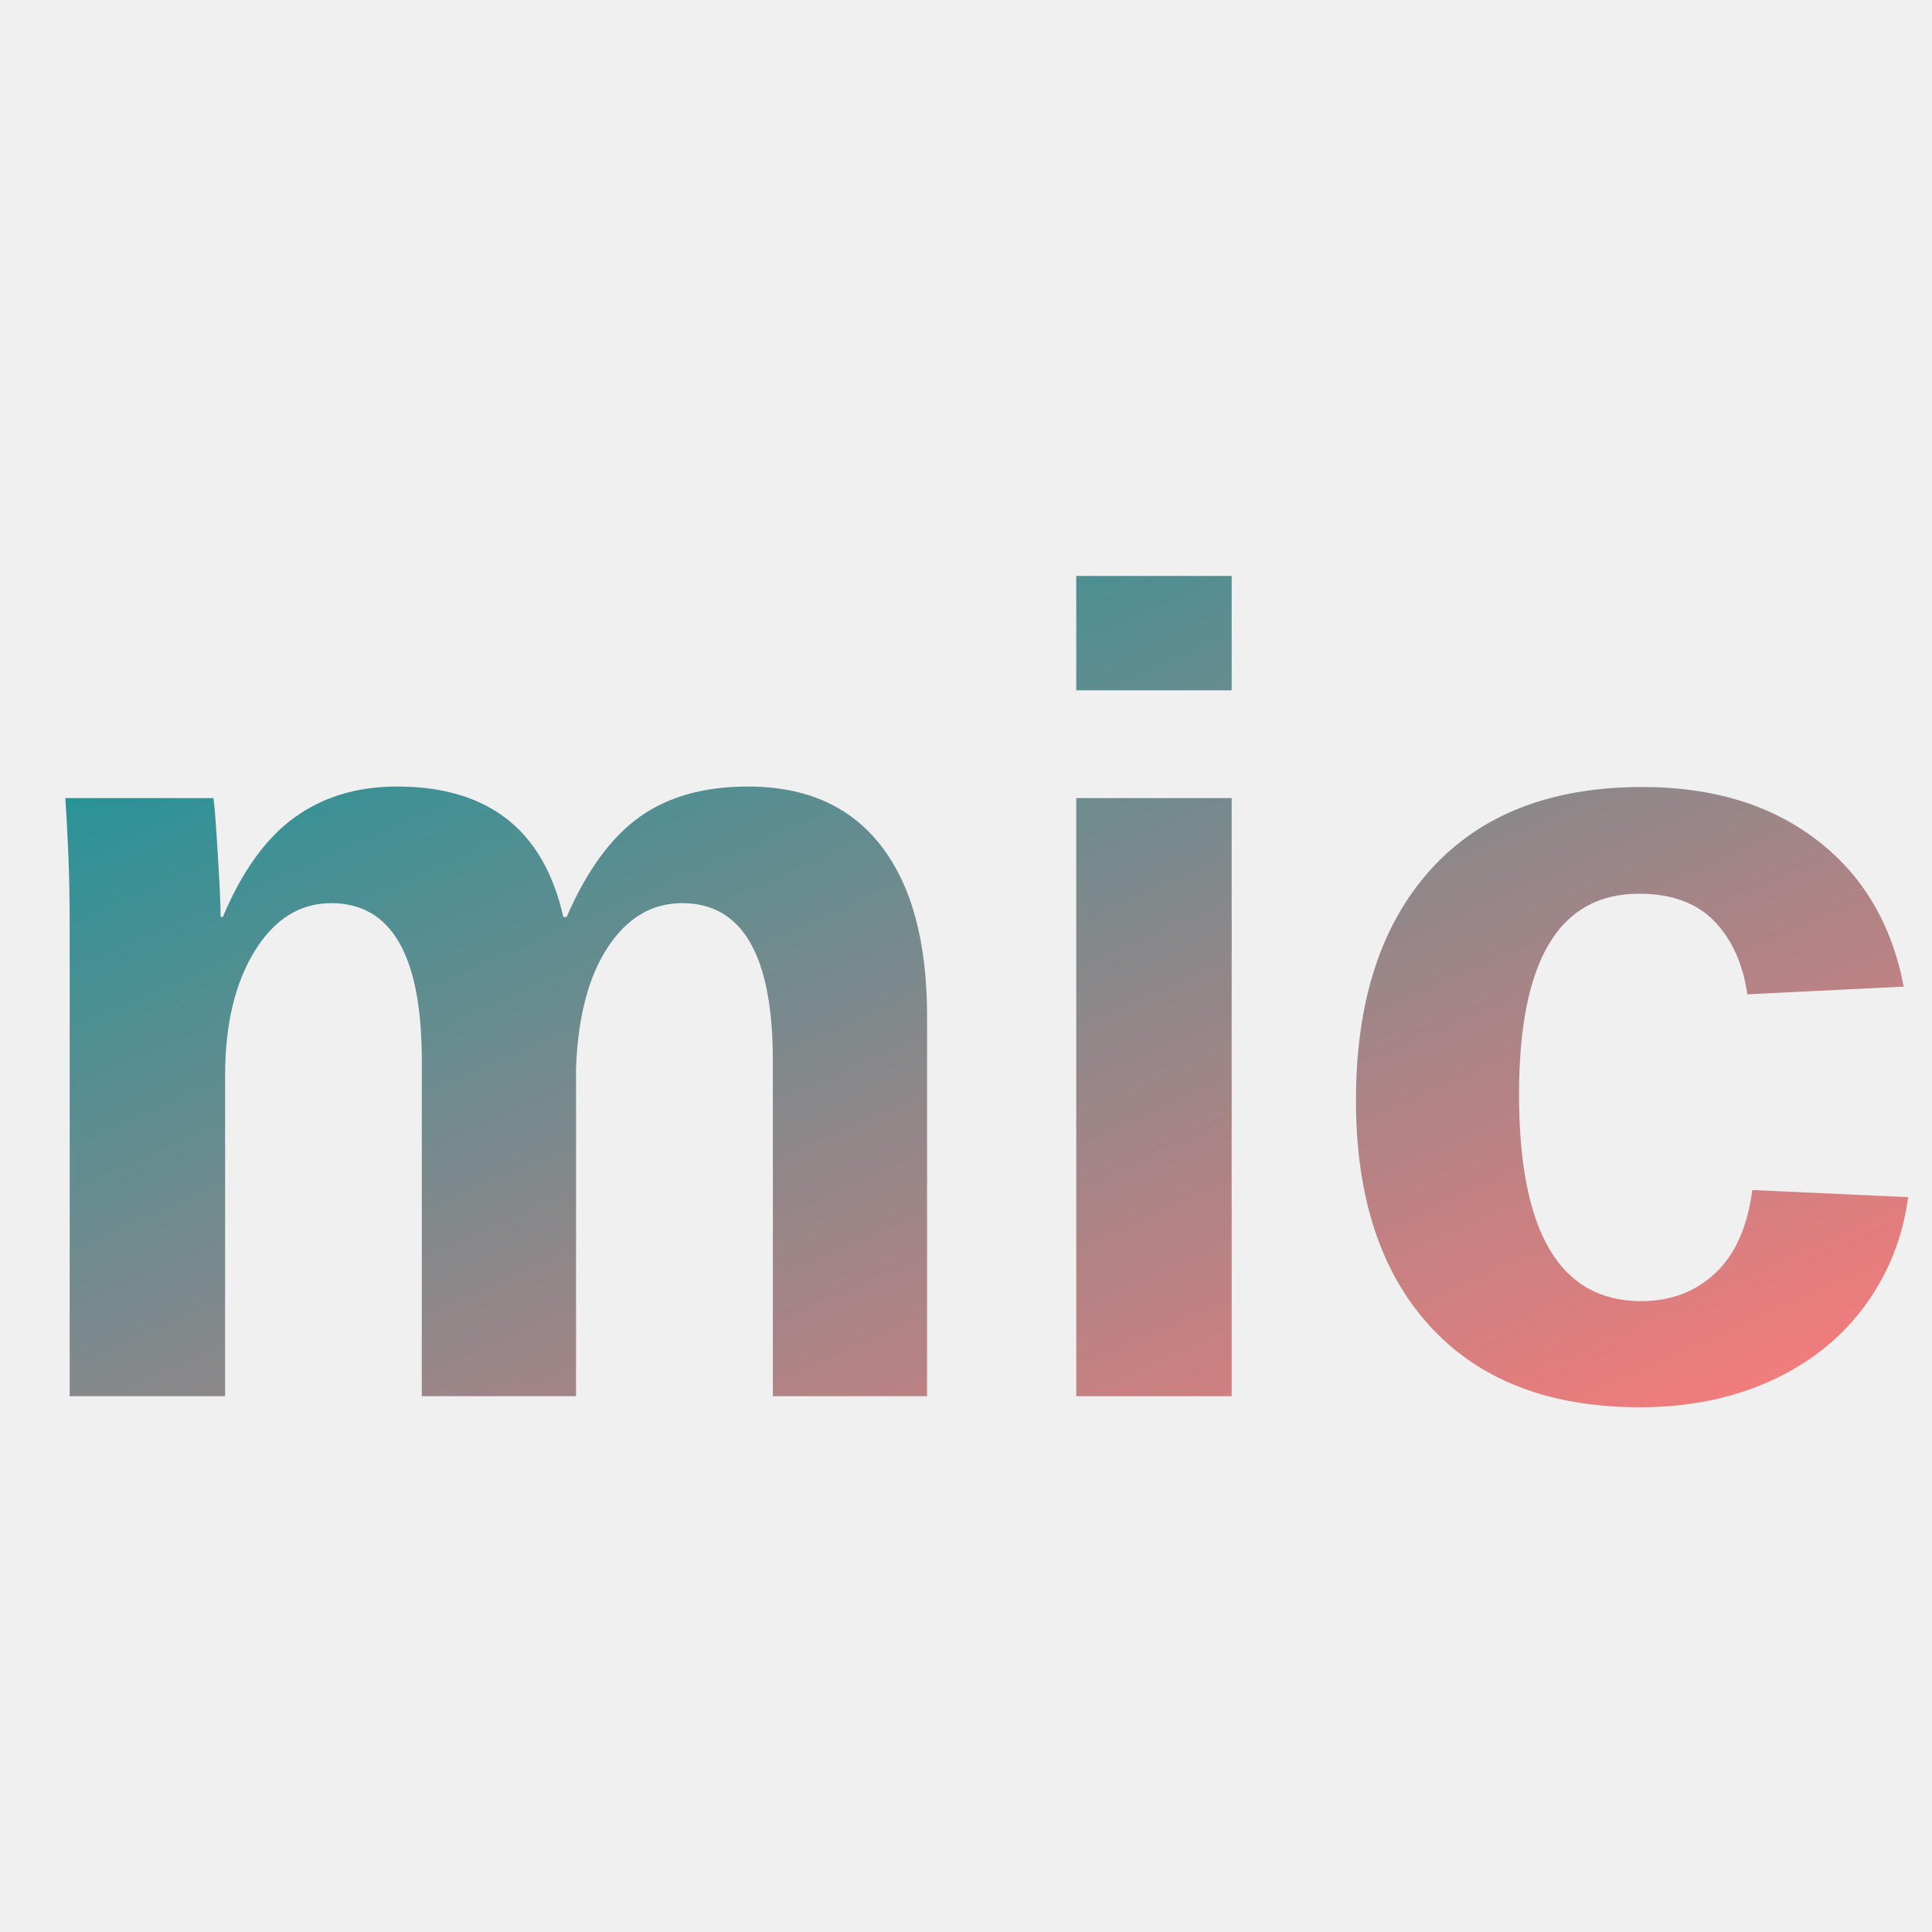
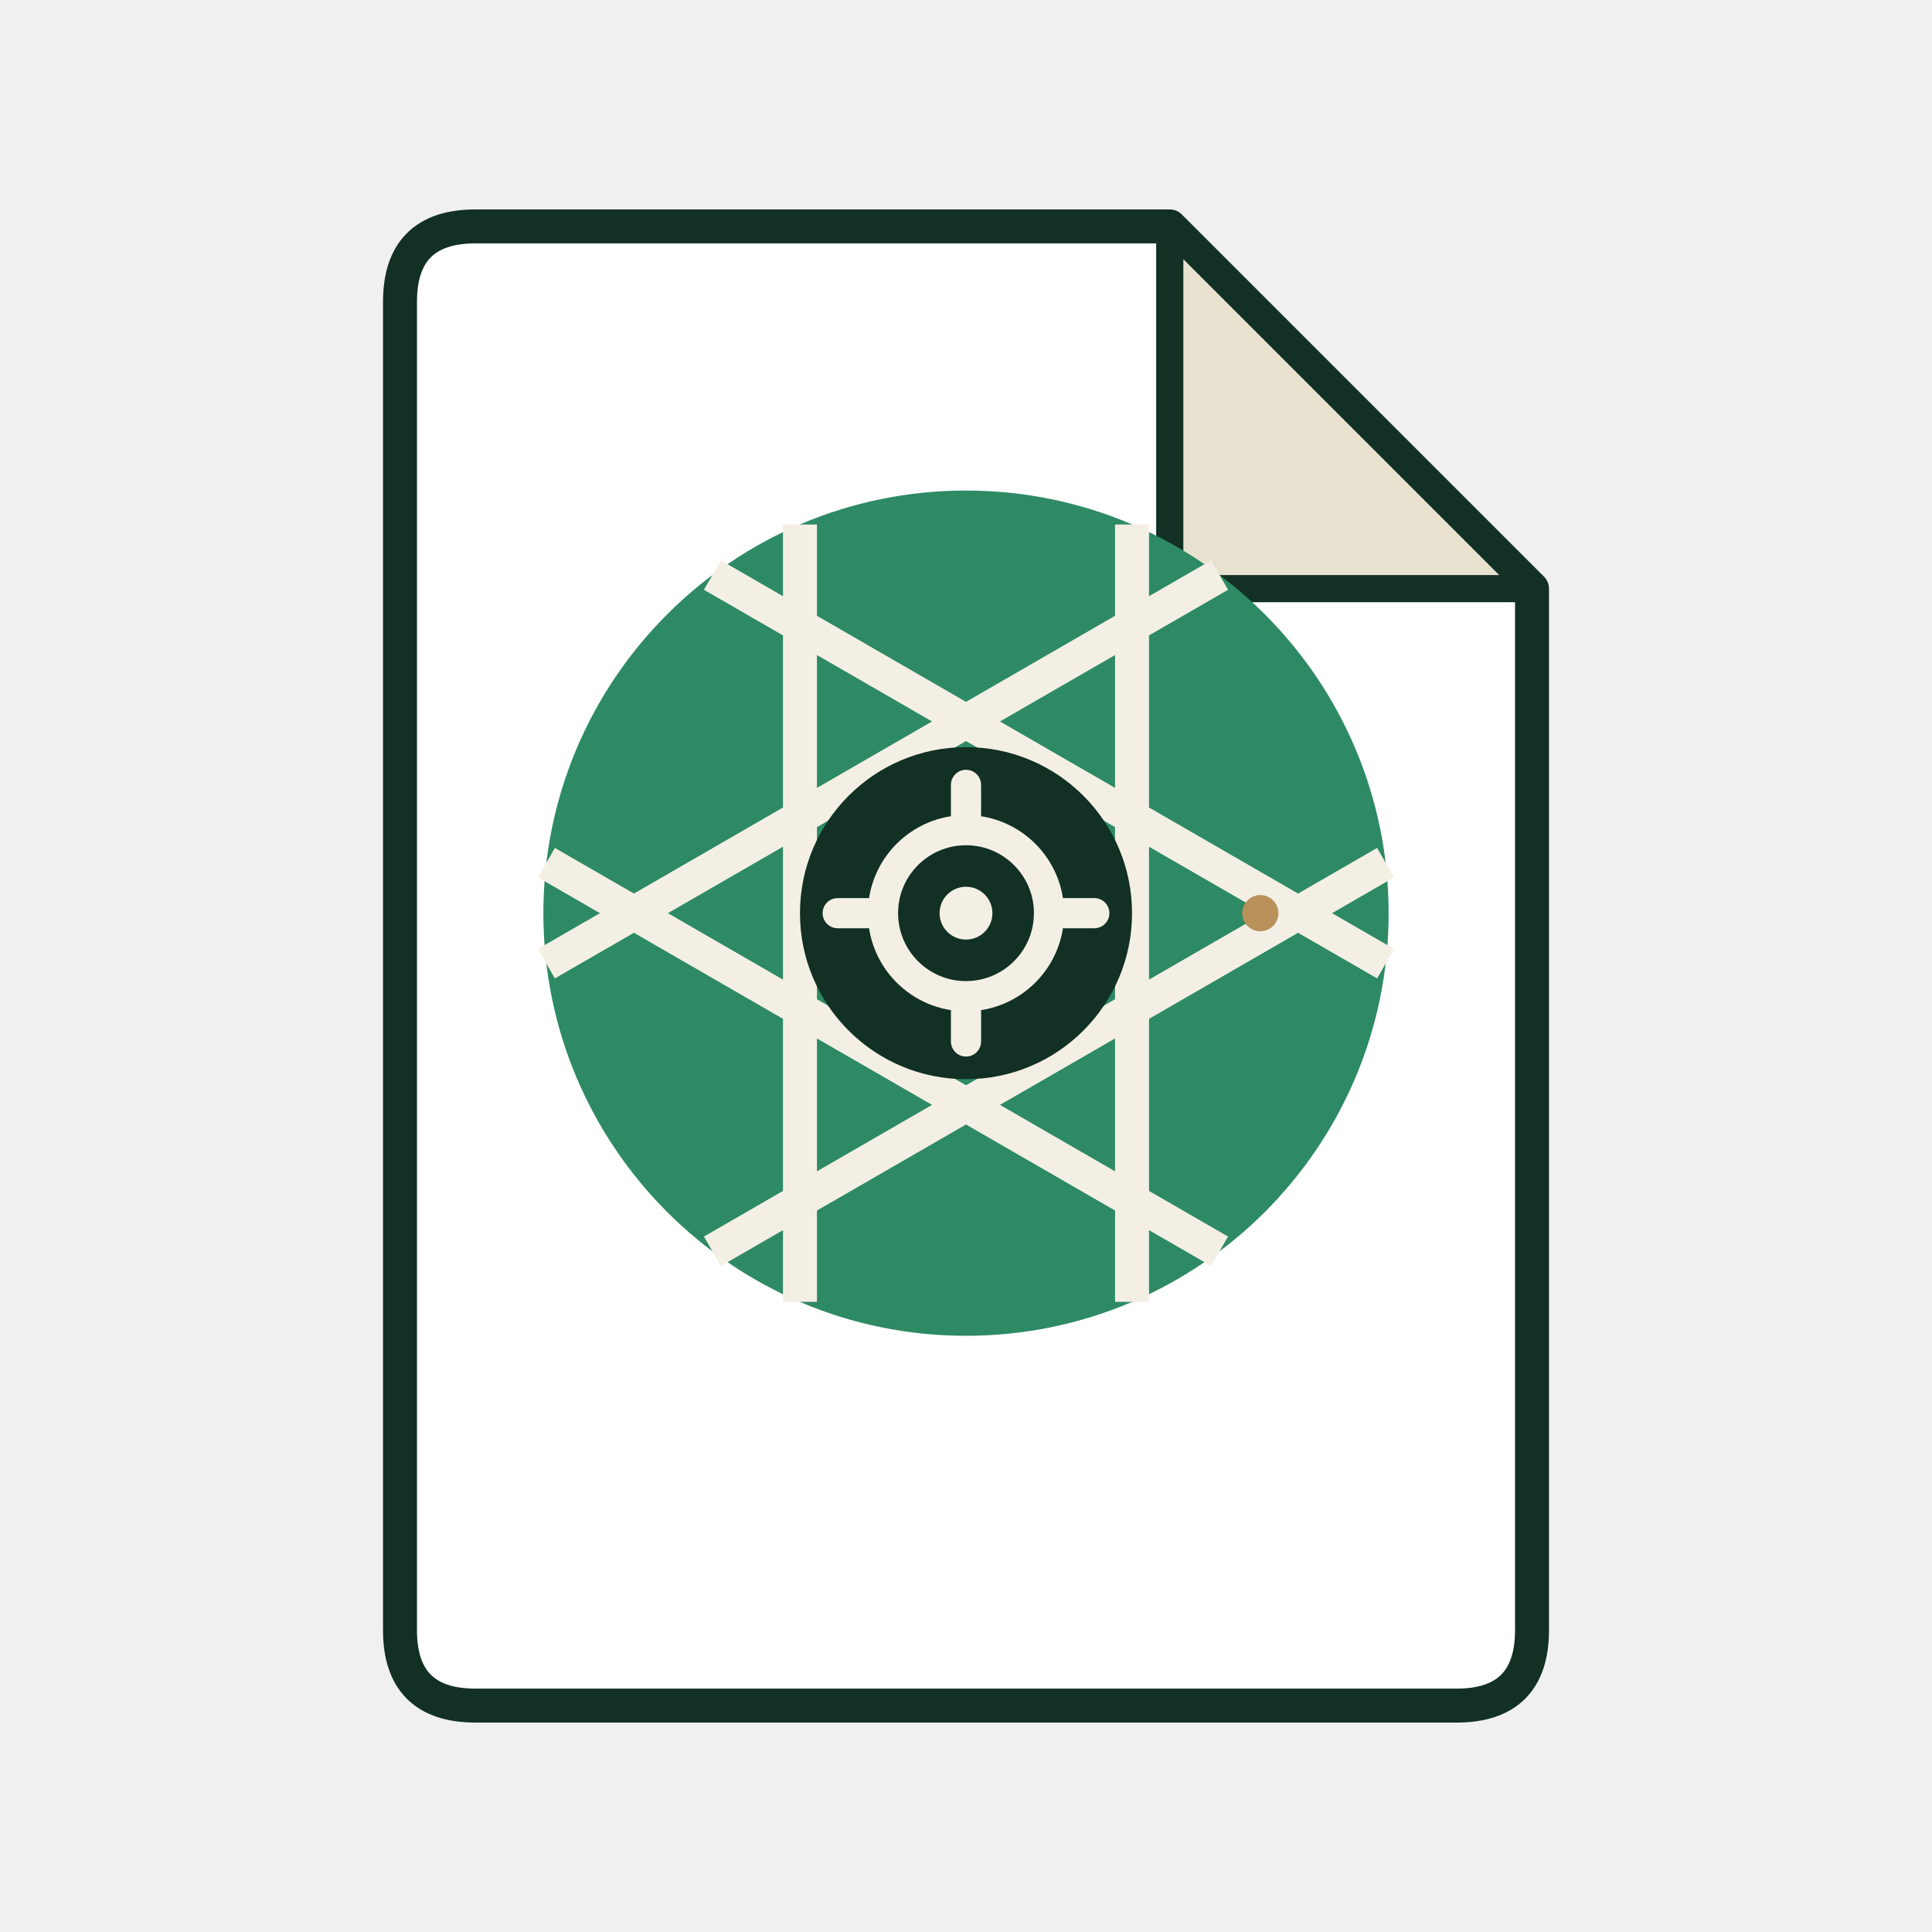
- <svg xmlns="http://www.w3.org/2000/svg" width="256" height="256" viewBox="0 0 256 256" version="1.1">
-   <defs>
-     <linearGradient id="textGradient" x1="0%" y1="0%" x2="100%" y2="100%">
-       <stop offset="0%" style="stop-color:#08979c;stop-opacity:1" />
-       <stop offset="100%" style="stop-color:#ff7a7a;stop-opacity:1" />
-     </linearGradient>
-   </defs>
-   <text x="128" y="185" font-family="Arial, sans-serif" font-size="150" font-weight="bold" fill="url(#textGradient)" text-anchor="middle">mic</text>
+ <svg xmlns="http://www.w3.org/2000/svg" viewBox="0 0 512 512">
+   <path d="M126.00 60.00 H310.00 L406.00 156.00 V432.00 Q406.00 452.00 386.00 452.00 H126.00 Q106.00 452.00 106.00 432.00 V80.00 Q106.00 60.00 126.00 60.00 Z" fill="#FFFFFF" stroke="#123024" stroke-width="9" stroke-linejoin="round" />
+   <path d="M310.00 60.00 L310.00 156.00 L406.00 156.00 Z" fill="#E9E1D0" stroke="#123024" stroke-width="7.2" stroke-linejoin="round" />
+   <circle cx="256" cy="242" r="112" fill="#2D8A65" />
+   <line x1="300.00" y1="139.00" x2="300.00" y2="345.00" stroke="#F4EFE4" stroke-width="9" />
+   <line x1="367.20" y1="228.61" x2="188.80" y2="331.60" stroke="#F4EFE4" stroke-width="9" />
+   <line x1="323.20" y1="331.60" x2="144.80" y2="228.61" stroke="#F4EFE4" stroke-width="9" />
+   <line x1="212.00" y1="345.00" x2="212.00" y2="139.00" stroke="#F4EFE4" stroke-width="9" />
+   <line x1="144.80" y1="255.39" x2="323.20" y2="152.40" stroke="#F4EFE4" stroke-width="9" />
+   <line x1="188.80" y1="152.40" x2="367.20" y2="255.39" stroke="#F4EFE4" stroke-width="9" />
+   <circle cx="256" cy="242" r="44" fill="#123024" />
+   <circle cx="334" cy="242" r="4.8" fill="#B8925A" />
+   <g transform="translate(256,242)">
+     <circle r="22" fill="none" stroke="#F4EFE4" stroke-width="8" />
+     <circle r="7" fill="#F4EFE4" />
+     <line x1="26.00" y1="0.00" x2="34.00" y2="0.00" stroke="#F4EFE4" stroke-width="8" stroke-linecap="round" />
+     <line x1="0.00" y1="26.00" x2="0.00" y2="34.00" stroke="#F4EFE4" stroke-width="8" stroke-linecap="round" />
+     <line x1="-26.00" y1="0.00" x2="-34.00" y2="0.00" stroke="#F4EFE4" stroke-width="8" stroke-linecap="round" />
+     <line x1="-0.00" y1="-26.00" x2="-0.00" y2="-34.00" stroke="#F4EFE4" stroke-width="8" stroke-linecap="round" />
+   </g>
</svg>
